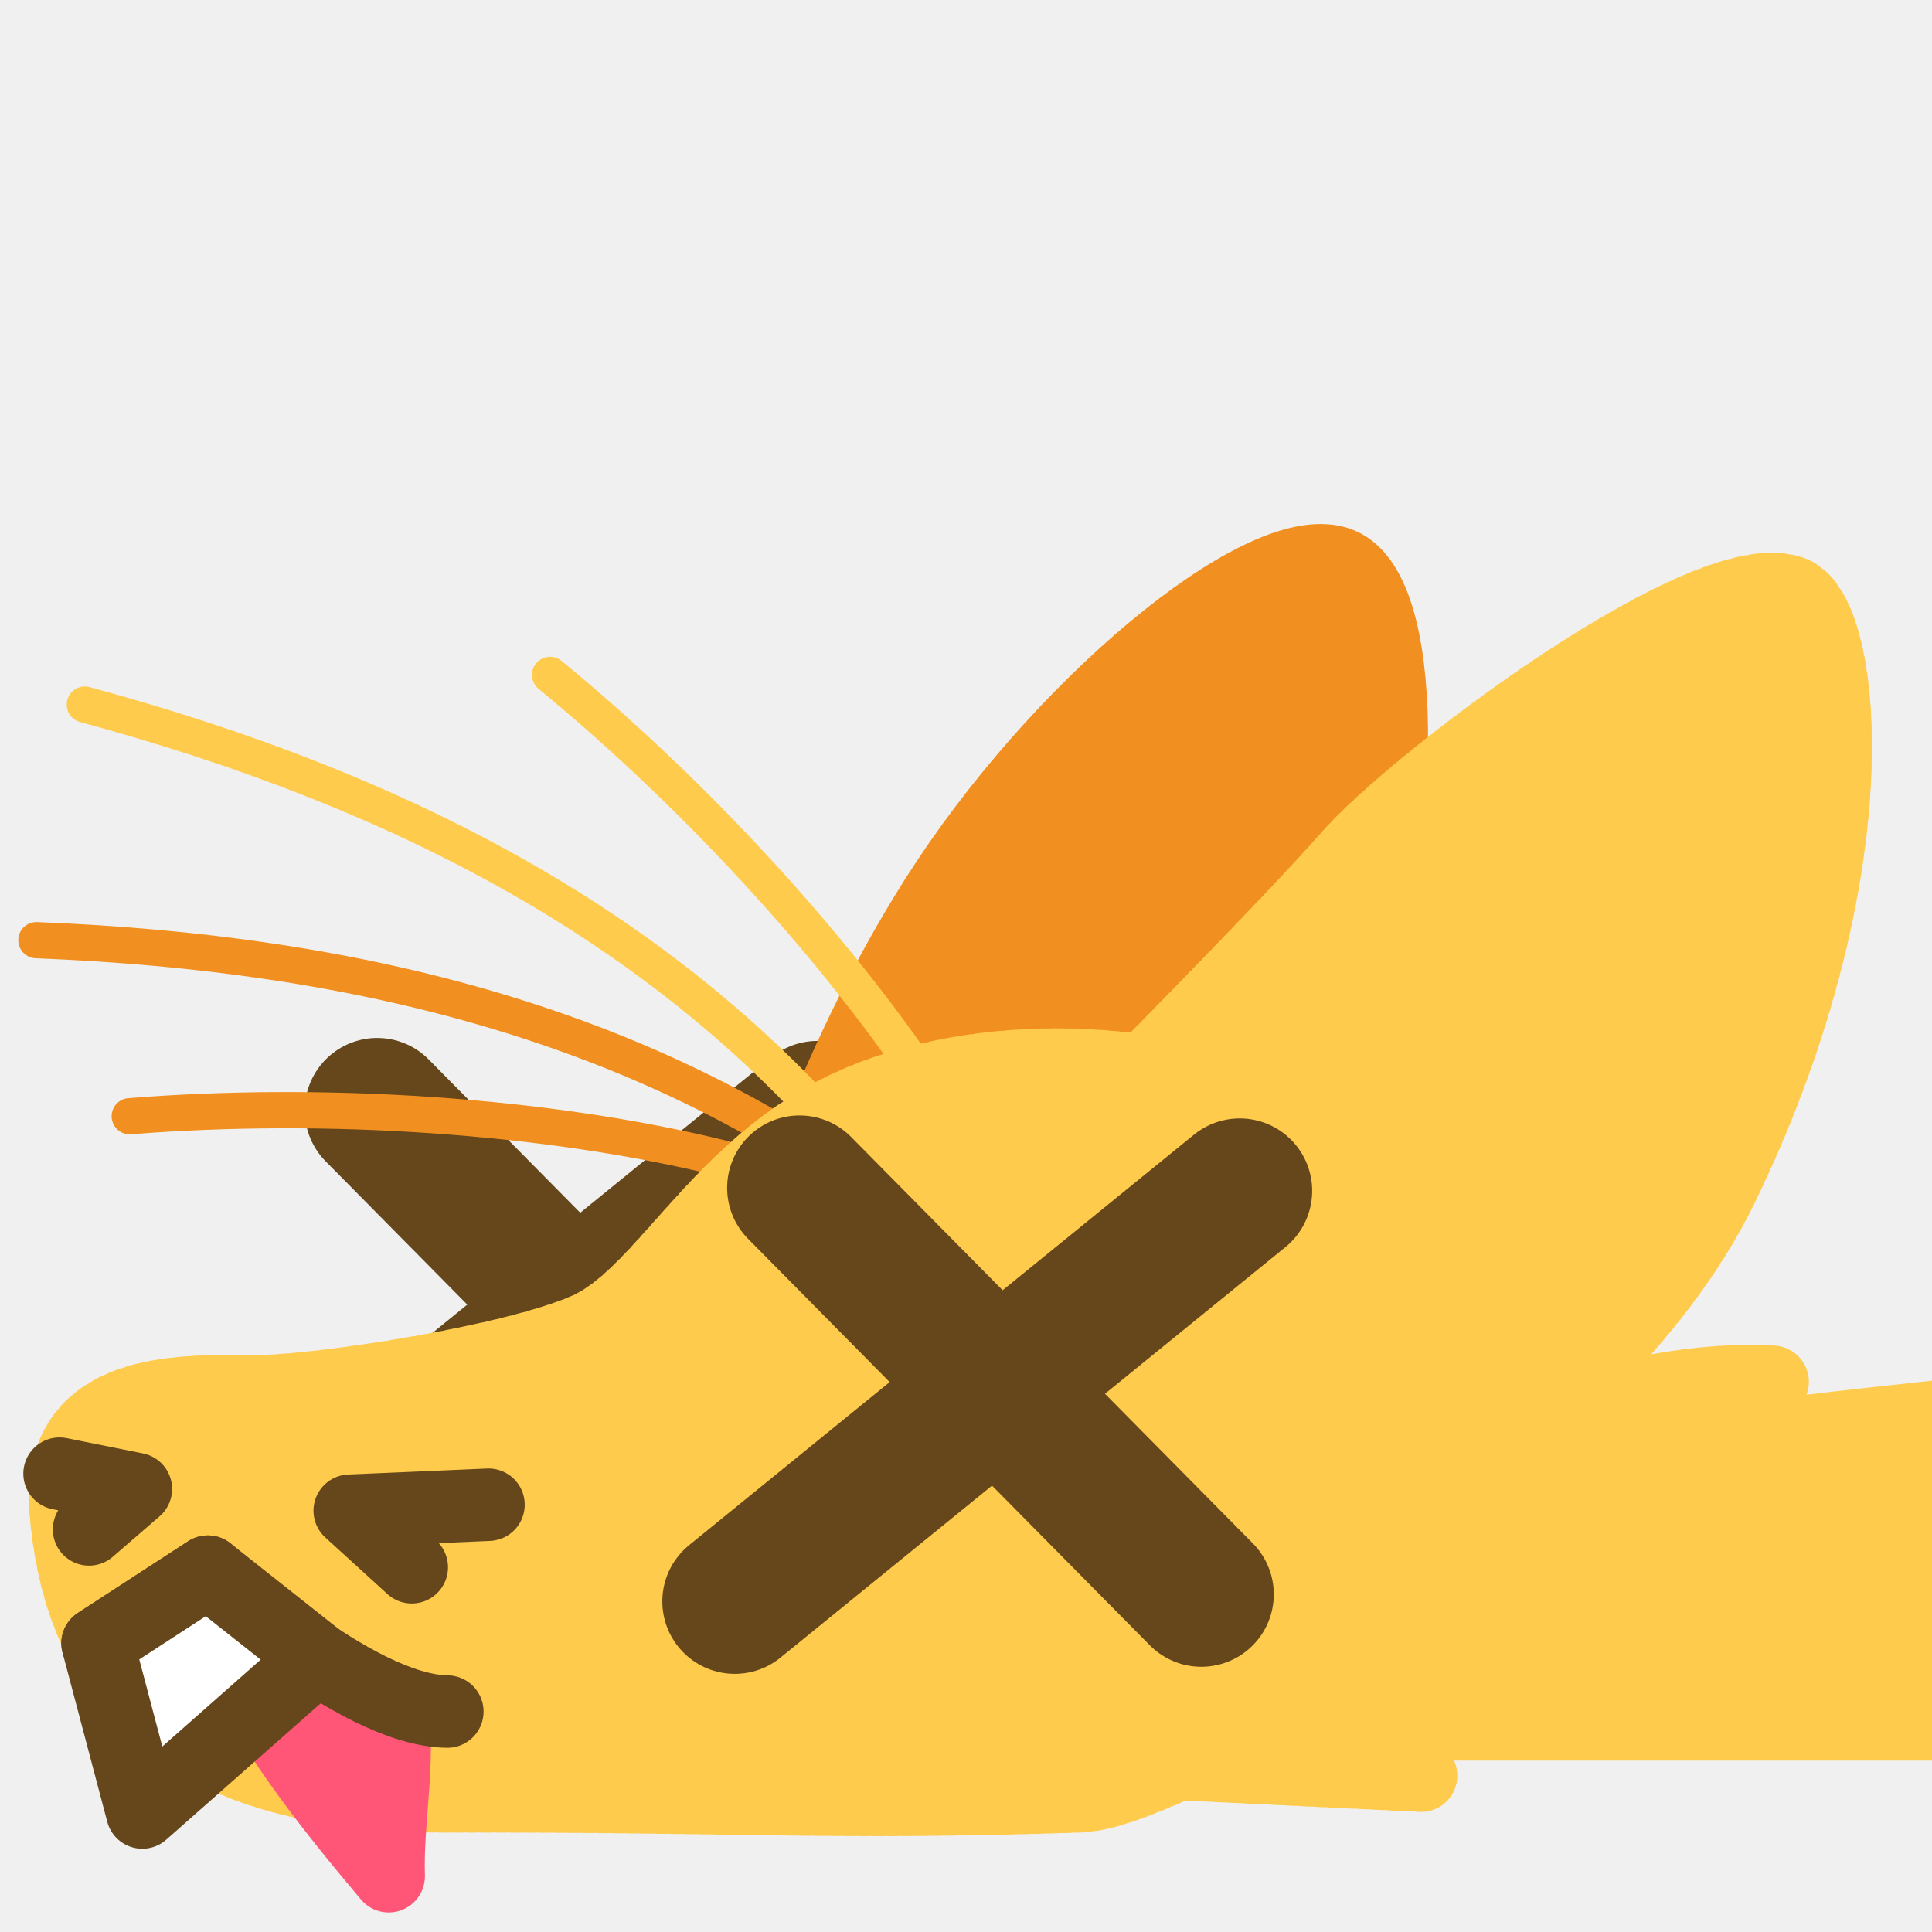
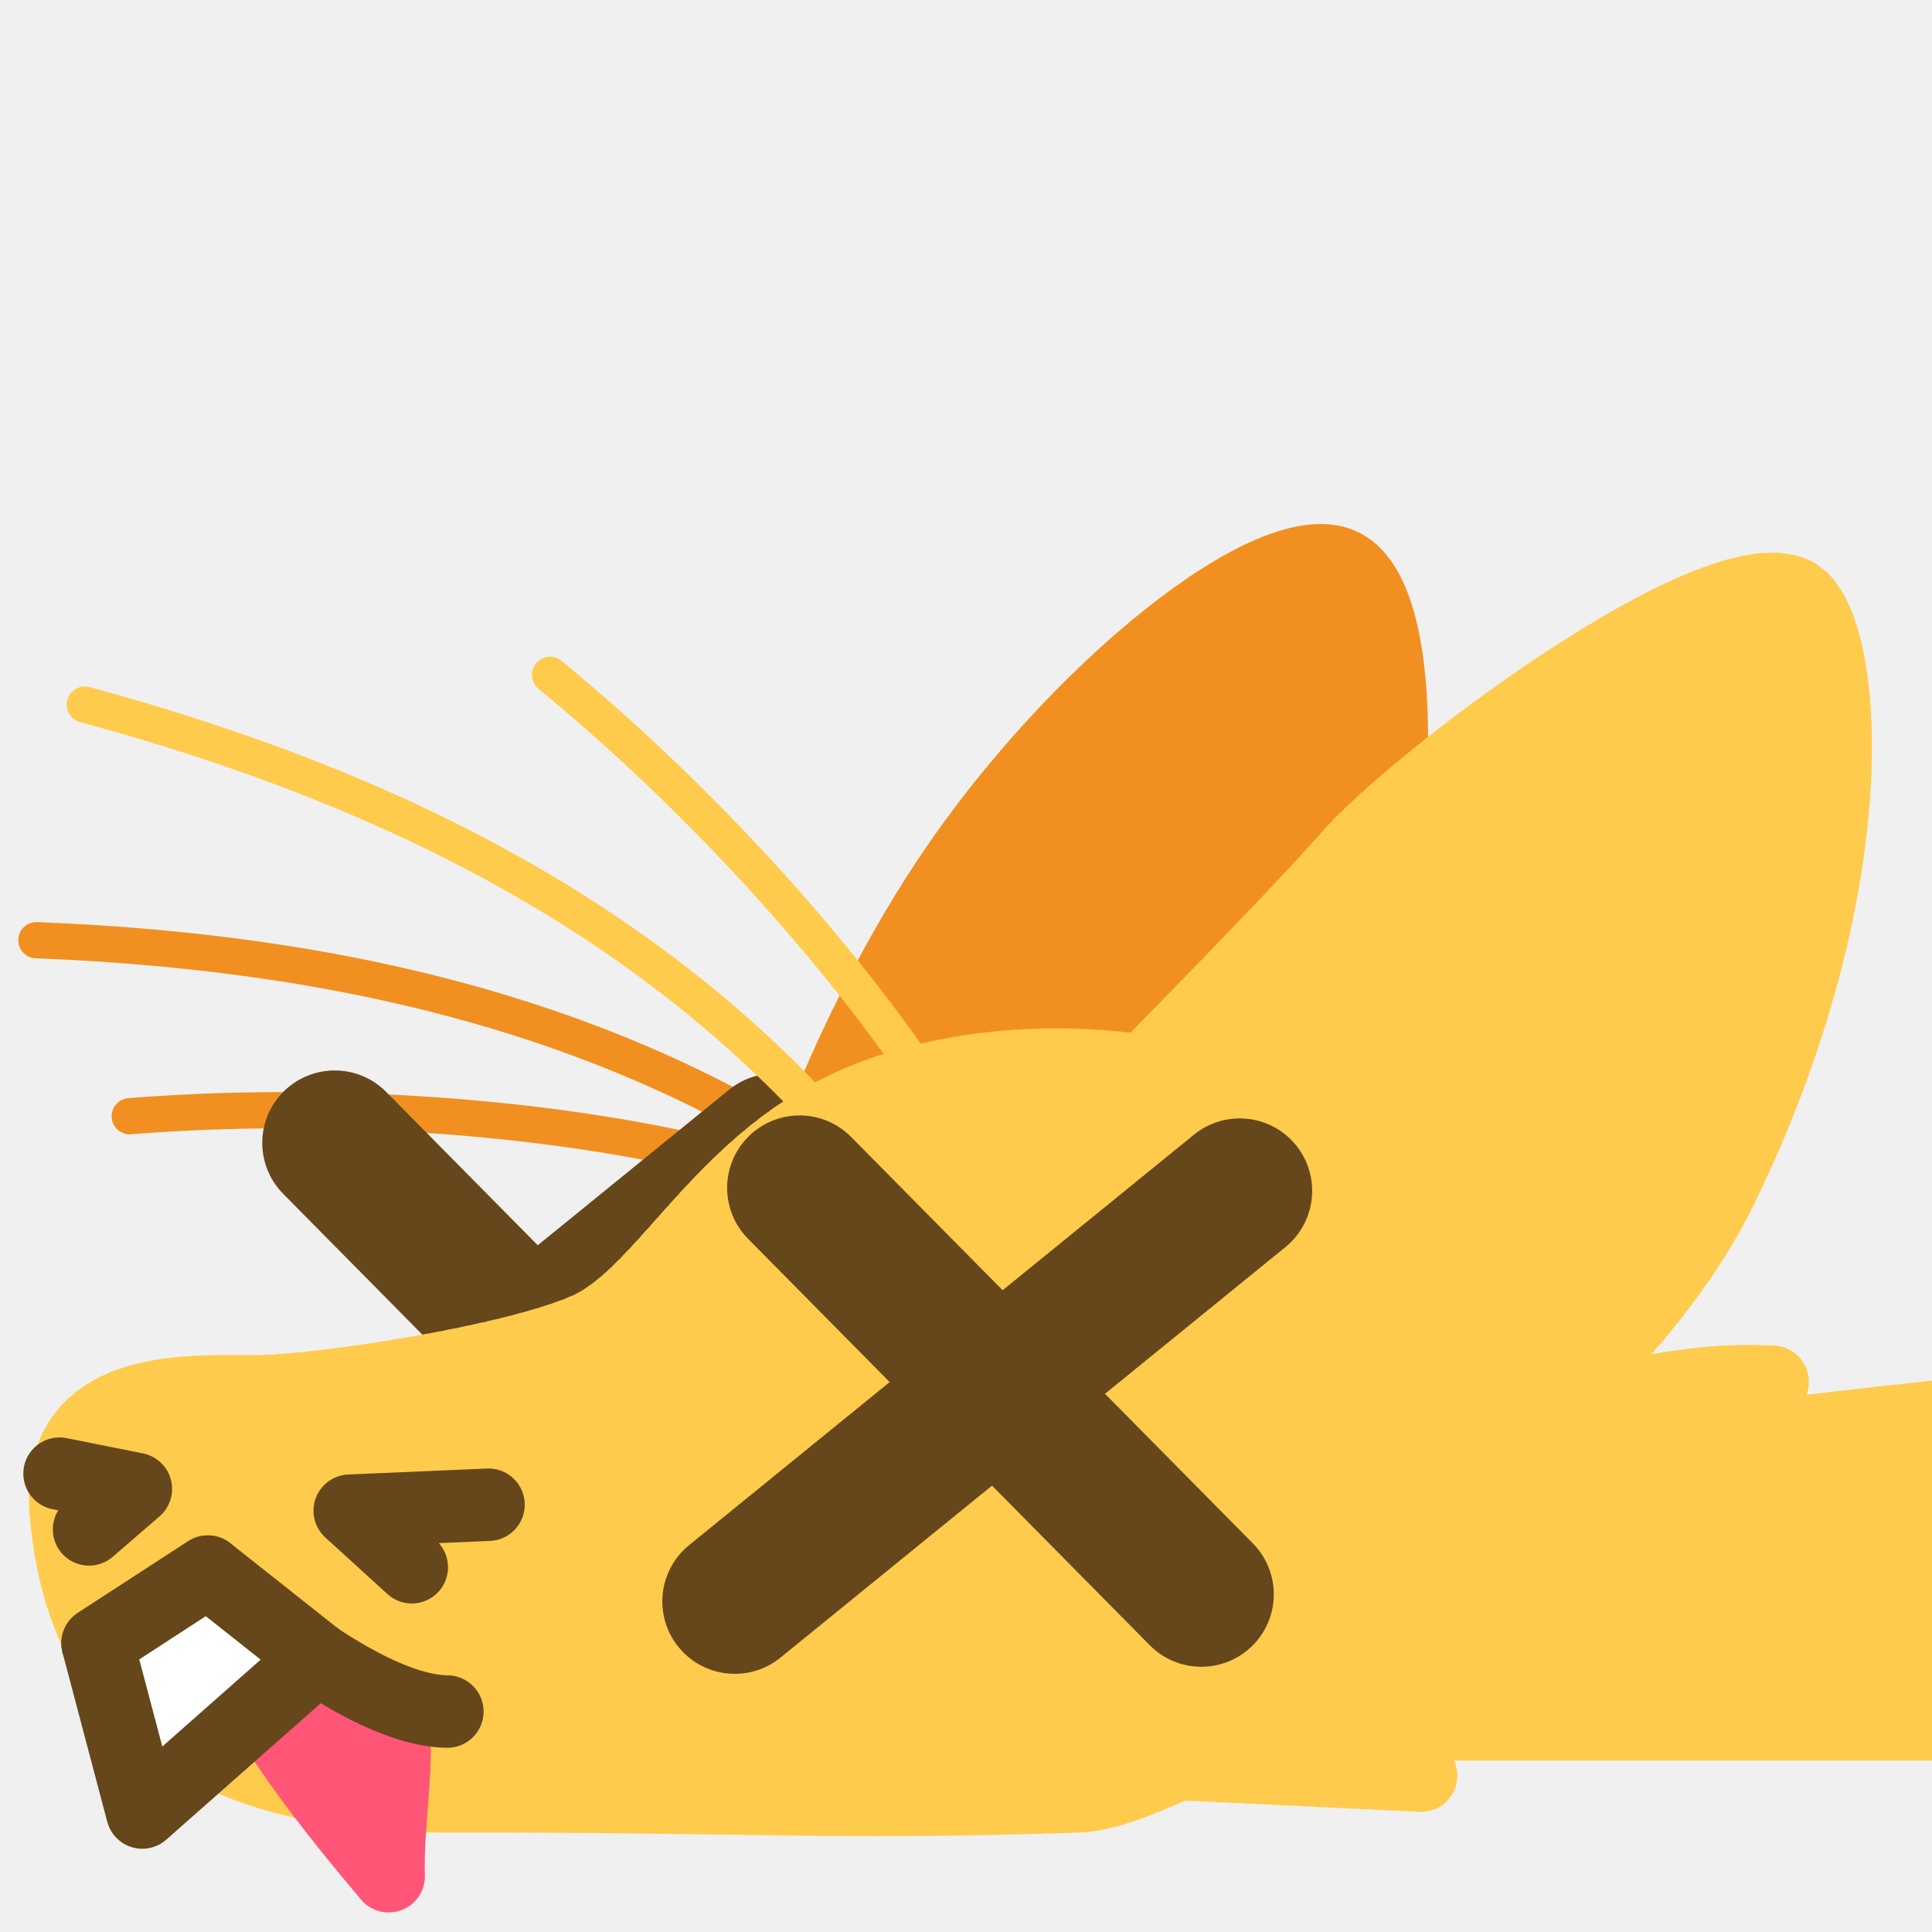
<svg xmlns="http://www.w3.org/2000/svg" version="1.1" id="svg824" width="1706.667" height="1706.667" viewBox="0 0 1706.667 1706.667">
  <defs id="defs828" />
  <g id="layer1" style="display:inline">
    <g id="g12988" transform="rotate(5.809256,-745.8359,2202.821)">
-       <g id="g4611-7" style="display:inline" transform="rotate(-5.809256,628.5021,6100.919)">
-         <path style="fill:#b7b7c8;stroke:#65471b;stroke-width:128;stroke-linecap:round;stroke-linejoin:round;stroke-miterlimit:4;stroke-dasharray:none;stroke-opacity:1;paint-order:fill markers stroke;stop-color:#000000" d="M 677.554,1227.091 1123.617,864.442" id="path1175-5" />
-         <path style="fill:#b7b7c8;stroke:#65471b;stroke-width:128;stroke-linecap:round;stroke-linejoin:round;stroke-miterlimit:4;stroke-dasharray:none;stroke-opacity:1;paint-order:fill markers stroke;stop-color:#000000" d="M 734.815,861.807 1089.707,1220.846" id="path4527-4" />
-       </g>
      <path style="fill:#ffcb4c;stroke:#ffcb4c;stroke-width:64;stroke-linecap:round;stroke-linejoin:round;stroke-dashoffset:172.8;paint-order:fill markers stroke;stop-color:#000000" d="m 944.935,1347.74 730.569,-74.328 -28.022,-275.43 c 0,0 -166.569,34.723 -239.943,52.726 4.238,-18.68 21.521,-38.487 47.072,-59.008 -98.174,4.196 -188.123,51.046 -281.314,81.08" id="path957" />
      <path style="display:none;fill:#123456;stroke:#123456;stroke-width:64;stroke-linecap:round;stroke-linejoin:round;-inkscape-stroke:none;paint-order:fill markers stroke;stop-color:#000000" d="m 788.002,655.542 c 139.291,53.763 296.294,60.902 412.336,175.866 -34.805,4.622 -52.051,25.213 -51.74,61.773 104.712,-17.682 161.492,174.53 238.45,228.734 l -73.74,-9.338 c 63.077,113.129 203.239,242.384 203.239,242.384 -200.417,20.902 -744.362,135.764 -757.918,-1.485 -139.055,-206.479 84.155,-440.566 29.373,-697.934 z" id="path3091" />
      <path style="display:inline;fill:none;fill-opacity:1;stroke:#f19020;stroke-width:32;stroke-linecap:round;stroke-linejoin:round;stroke-miterlimit:4;stroke-dasharray:none;stroke-dashoffset:0;stroke-opacity:1;paint-order:fill markers stroke;stop-color:#000000" d="M -12.976,905.173 C 156.636,874.215 353.055,866.779 512.229,889.305" id="path6280-0-6" />
      <path style="display:inline;fill:none;fill-opacity:1;stroke:#f19020;stroke-width:32;stroke-linecap:round;stroke-linejoin:round;stroke-miterlimit:4;stroke-dasharray:none;stroke-dashoffset:0;stroke-opacity:1;paint-order:fill markers stroke;stop-color:#000000" d="m -110.747,758.828 c 284.394,-17.696 551.047,19.776 783.296,164.236" id="path6280-3" />
+       <g id="g4611-7" style="display:inline" transform="rotate(-5.809256,930.1098,6456.437)">
+         <path style="fill:#b7b7c8;stroke:#65471b;stroke-width:128;stroke-linecap:round;stroke-linejoin:round;stroke-miterlimit:4;stroke-dasharray:none;stroke-opacity:1;paint-order:fill markers stroke;stop-color:#000000" d="M 677.554,1227.091 1123.617,864.442" id="path1175-5" />
+         <path style="fill:#b7b7c8;stroke:#65471b;stroke-width:128;stroke-linecap:round;stroke-linejoin:round;stroke-miterlimit:4;stroke-dasharray:none;stroke-opacity:1;paint-order:fill markers stroke;stop-color:#000000" d="M 734.815,861.807 1089.707,1220.846" id="path4527-4" />
+       </g>
      <path style="opacity:1;fill:#f19020;fill-opacity:1;stroke:#f19020;stroke-width:64;stroke-linecap:round;stroke-miterlimit:4;stroke-dasharray:none;stroke-dashoffset:0;stroke-opacity:1;paint-order:fill markers stroke;stop-color:#000000" d="m 568.061,962.264 c 0,0 31.041,-174.499 115.921,-336.321 93.376,-178.021 257.09,-339.218 320.637,-313.417 63.547,25.802 77.453,250.757 42.78,388.484 -34.673,137.727 -198.011,399.642 -198.011,399.642 z" id="path1640" />
      <path id="path1148" style="display:inline;opacity:1;fill:#ffcb4c;stroke:#ffcb4c;stroke-width:64;stroke-linecap:round;stroke-linejoin:round;stroke-miterlimit:4;stroke-dasharray:6.4, 6.4;stroke-dashoffset:0;stroke-opacity:1;paint-order:fill markers stroke;stop-color:#000000" d="m 1172.457,1178.067 c 0,0 -0.108,-10.821 -0.951,-28.418 -0.422,-8.799 -1.026,-19.291 -1.895,-30.973 -0.869,-11.681 -2,-24.552 -3.473,-38.105 -1.473,-13.553 -3.289,-27.788 -5.523,-42.201 -2.235,-14.414 -4.889,-29.005 -8.043,-43.268 -1.577,-7.131 -3.279,-14.182 -5.115,-21.086 -1.836,-6.904 -3.807,-13.662 -5.922,-20.213 -2.115,-6.551 -4.373,-12.892 -6.787,-18.963 -2.414,-6.071 -4.983,-11.87 -7.715,-17.334 -2.732,-5.464 -5.935,-10.786 -9.539,-15.961 -3.604,-5.175 -7.611,-10.205 -11.949,-15.084 -4.338,-4.879 -9.007,-9.609 -13.94,-14.186 -4.932,-4.576 -10.126,-8.999 -15.514,-13.266 -5.387,-4.266 -10.967,-8.375 -16.67,-12.324 -5.703,-3.949 -11.53,-7.738 -17.41,-11.363 -11.761,-7.251 -23.737,-13.847 -35.371,-19.76 -11.634,-5.913 -22.926,-11.142 -33.32,-15.66 -10.395,-4.519 -19.891,-8.326 -27.934,-11.395 -16.085,-6.137 -26.354,-9.318 -26.354,-9.318 -106.831,-15.988 -232.175,6.969 -312.625,60.014 -101.267,66.77 -136.887,176.63 -198.707,211.955 -61.82,35.325 -225.2,77.273 -280.396,83.897 -55.196,6.623 -183.25,6.625 -161.172,123.641 22.078,117.016 94.522,243.463 360.383,215.896 268.838,-27.876 333.971,-26.631 555.28,-56.494 23.132,-3.121 52.234,-18.757 85.214,-37.385 l 213.871,-11.428 -92.926,-75.256 c 5.358,-4.84 10.6,-9.718 15.633,-14.637 l 142.076,-2.375 -84.881,-69.668 c 3.481,-6.554 6.481,-13.021 8.627,-19.307 1.052,-3.082 2.033,-6.627 3.047,-9.977 z" />
      <path style="display:none;fill:#123456;stroke:#123456;stroke-width:64;stroke-linecap:round;stroke-linejoin:round;-inkscape-stroke:none;paint-order:fill markers stroke;stop-color:#000000" d="M 783.767,754.539 C 666.751,782.137 525.448,926.751 525.448,926.751 523.788,843.706 514.115,759.932 638.049,688.304 c -124.695,-7.457 -249.288,-15.117 -408.452,46.365 0,0 303.226,-263.622 490.142,-280.397 172.212,-15.455 264.942,37.533 264.942,37.533 -0.192,-45.683 -31.458,-88.259 -90.522,-128.055 0,0 295.852,97.145 333.385,194.291 37.533,97.145 28.702,167.796 28.702,167.796 l -243.752,34.923 c 0,0 -111.711,-33.819 -228.727,-6.221 z" id="path1637" />
      <path id="path13483" style="display:inline;opacity:1;fill:#ffcb4c;stroke:#ffcb4c;stroke-width:64;stroke-linecap:round;stroke-linejoin:round;stroke-miterlimit:4;stroke-dasharray:6.4, 6.4;stroke-dashoffset:0;stroke-opacity:1;paint-order:fill markers stroke;stop-color:#000000" d="m 1402.518,296.413 c -75.682,-24.285 -315.361,197.984 -367.704,271.56 -46.603,65.507 -176.535,226.379 -213.409,271.951 0,0 8.805,6.167 22.246,16.925 6.72,5.379 14.599,11.906 23.116,19.384 8.517,7.478 17.671,15.907 26.942,25.092 9.271,9.184 18.659,19.125 27.642,29.622 4.491,5.249 8.882,10.636 13.106,16.139 4.224,5.503 8.281,11.12 12.107,16.828 3.826,5.708 7.421,11.507 10.719,17.371 3.298,5.864 6.299,11.795 8.939,17.766 2.64,5.971 4.918,11.985 6.769,18.014 1.851,6.029 3.274,12.075 4.206,18.112 0.932,6.038 1.606,12.345 2.05,18.862 0.444,6.518 0.656,13.246 0.669,20.13 0.013,6.884 -0.176,13.921 -0.537,21.056 -0.361,7.135 -0.894,14.368 -1.572,21.64 -1.355,14.544 -3.285,29.249 -5.561,43.656 -2.276,14.407 -4.896,28.516 -7.635,41.871 -2.738,13.355 -5.594,25.956 -8.336,37.344 -2.742,11.388 -5.373,21.564 -7.659,30.07 -4.574,17.014 -7.777,27.35 -7.777,27.35 128.141,-82.318 375.571,-262.822 452.256,-472.778 104.991,-287.454 58.5,-512.218 9.422,-527.966 z" />
      <path id="path1929" style="display:inline;fill:#ff5678;fill-opacity:1;stroke:#ff5678;stroke-width:64;stroke-linecap:round;stroke-linejoin:round;stroke-opacity:1;paint-order:fill markers stroke;stop-color:#000000" d="m 131.097,1376.009 c 42.604,65.501 96.243,120.483 151.471,173.948 -6.533,-48.876 -0.203,-100.624 -12.079,-148.307" />
      <g id="g13003" transform="translate(-126.5973,24.50839)">
        <path style="opacity:1;fill:none;fill-opacity:1;stroke:#65471b;stroke-width:64;stroke-linecap:round;stroke-linejoin:round;stroke-miterlimit:4;stroke-dasharray:none;stroke-dashoffset:0;stroke-opacity:1;paint-order:fill markers stroke;stop-color:#000000" d="m 83.898,1201.07 68.443,6.623 -37.533,39.741" id="path2163" />
        <path style="opacity:1;fill:none;fill-opacity:1;stroke:#65471b;stroke-width:64;stroke-linecap:round;stroke-linejoin:round;stroke-miterlimit:4;stroke-dasharray:none;stroke-dashoffset:0;stroke-opacity:1;paint-order:fill markers stroke;stop-color:#000000" d="m 401.828,1251.85 -59.612,-44.157 121.432,-17.663" id="path2198" />
        <path style="opacity:1;fill:none;fill-opacity:1;stroke:#65471b;stroke-width:64;stroke-linecap:round;stroke-linejoin:round;stroke-miterlimit:4;stroke-dasharray:none;stroke-dashoffset:0;stroke-opacity:1;paint-order:fill markers stroke;stop-color:#000000" d="m 132.471,1346.787 90.522,-72.859 c 0,0 140.814,108.946 222.993,101.561" id="path2200" />
        <path style="opacity:1;fill:#ffffff;fill-opacity:1;stroke:#65471b;stroke-width:64;stroke-linecap:round;stroke-linejoin:round;stroke-miterlimit:4;stroke-dasharray:none;stroke-dashoffset:0;stroke-opacity:1;paint-order:fill markers stroke;stop-color:#000000" d="m 186.906,1491.494 -54.435,-144.706 90.522,-72.859 103.769,66.235 z" id="path2202" />
      </g>
      <path style="opacity:1;fill:none;fill-opacity:1;stroke:#ffcb4c;stroke-width:32;stroke-linecap:round;stroke-linejoin:round;stroke-miterlimit:4;stroke-dasharray:none;stroke-dashoffset:0;stroke-opacity:1;paint-order:fill markers stroke;stop-color:#000000" d="M -89.235,547.435 C 191.92,593.747 443.454,689.867 637.543,882.578" id="path6280" />
      <path style="display:inline;fill:none;fill-opacity:1;stroke:#ffcb4c;stroke-width:32;stroke-linecap:round;stroke-linejoin:round;stroke-miterlimit:4;stroke-dasharray:none;stroke-dashoffset:0;stroke-opacity:1;paint-order:fill markers stroke;stop-color:#000000" d="m 316.965,479.746 c 143.645,95.355 290.283,226.248 389.31,352.886" id="path6280-0" />
      <g id="g4611" style="display:inline" transform="rotate(-5.809256,1116.406,2389.764)">
        <path style="fill:#b7b7c8;stroke:#65471b;stroke-width:128;stroke-linecap:round;stroke-linejoin:round;stroke-miterlimit:4;stroke-dasharray:none;stroke-opacity:1;paint-order:fill markers stroke;stop-color:#000000" d="M 677.554,1227.091 1123.617,864.442" id="path1175" />
        <path style="fill:#b7b7c8;stroke:#65471b;stroke-width:128;stroke-linecap:round;stroke-linejoin:round;stroke-miterlimit:4;stroke-dasharray:none;stroke-opacity:1;paint-order:fill markers stroke;stop-color:#000000" d="M 734.815,861.807 1089.707,1220.846" id="path4527" />
      </g>
    </g>
  </g>
</svg>
